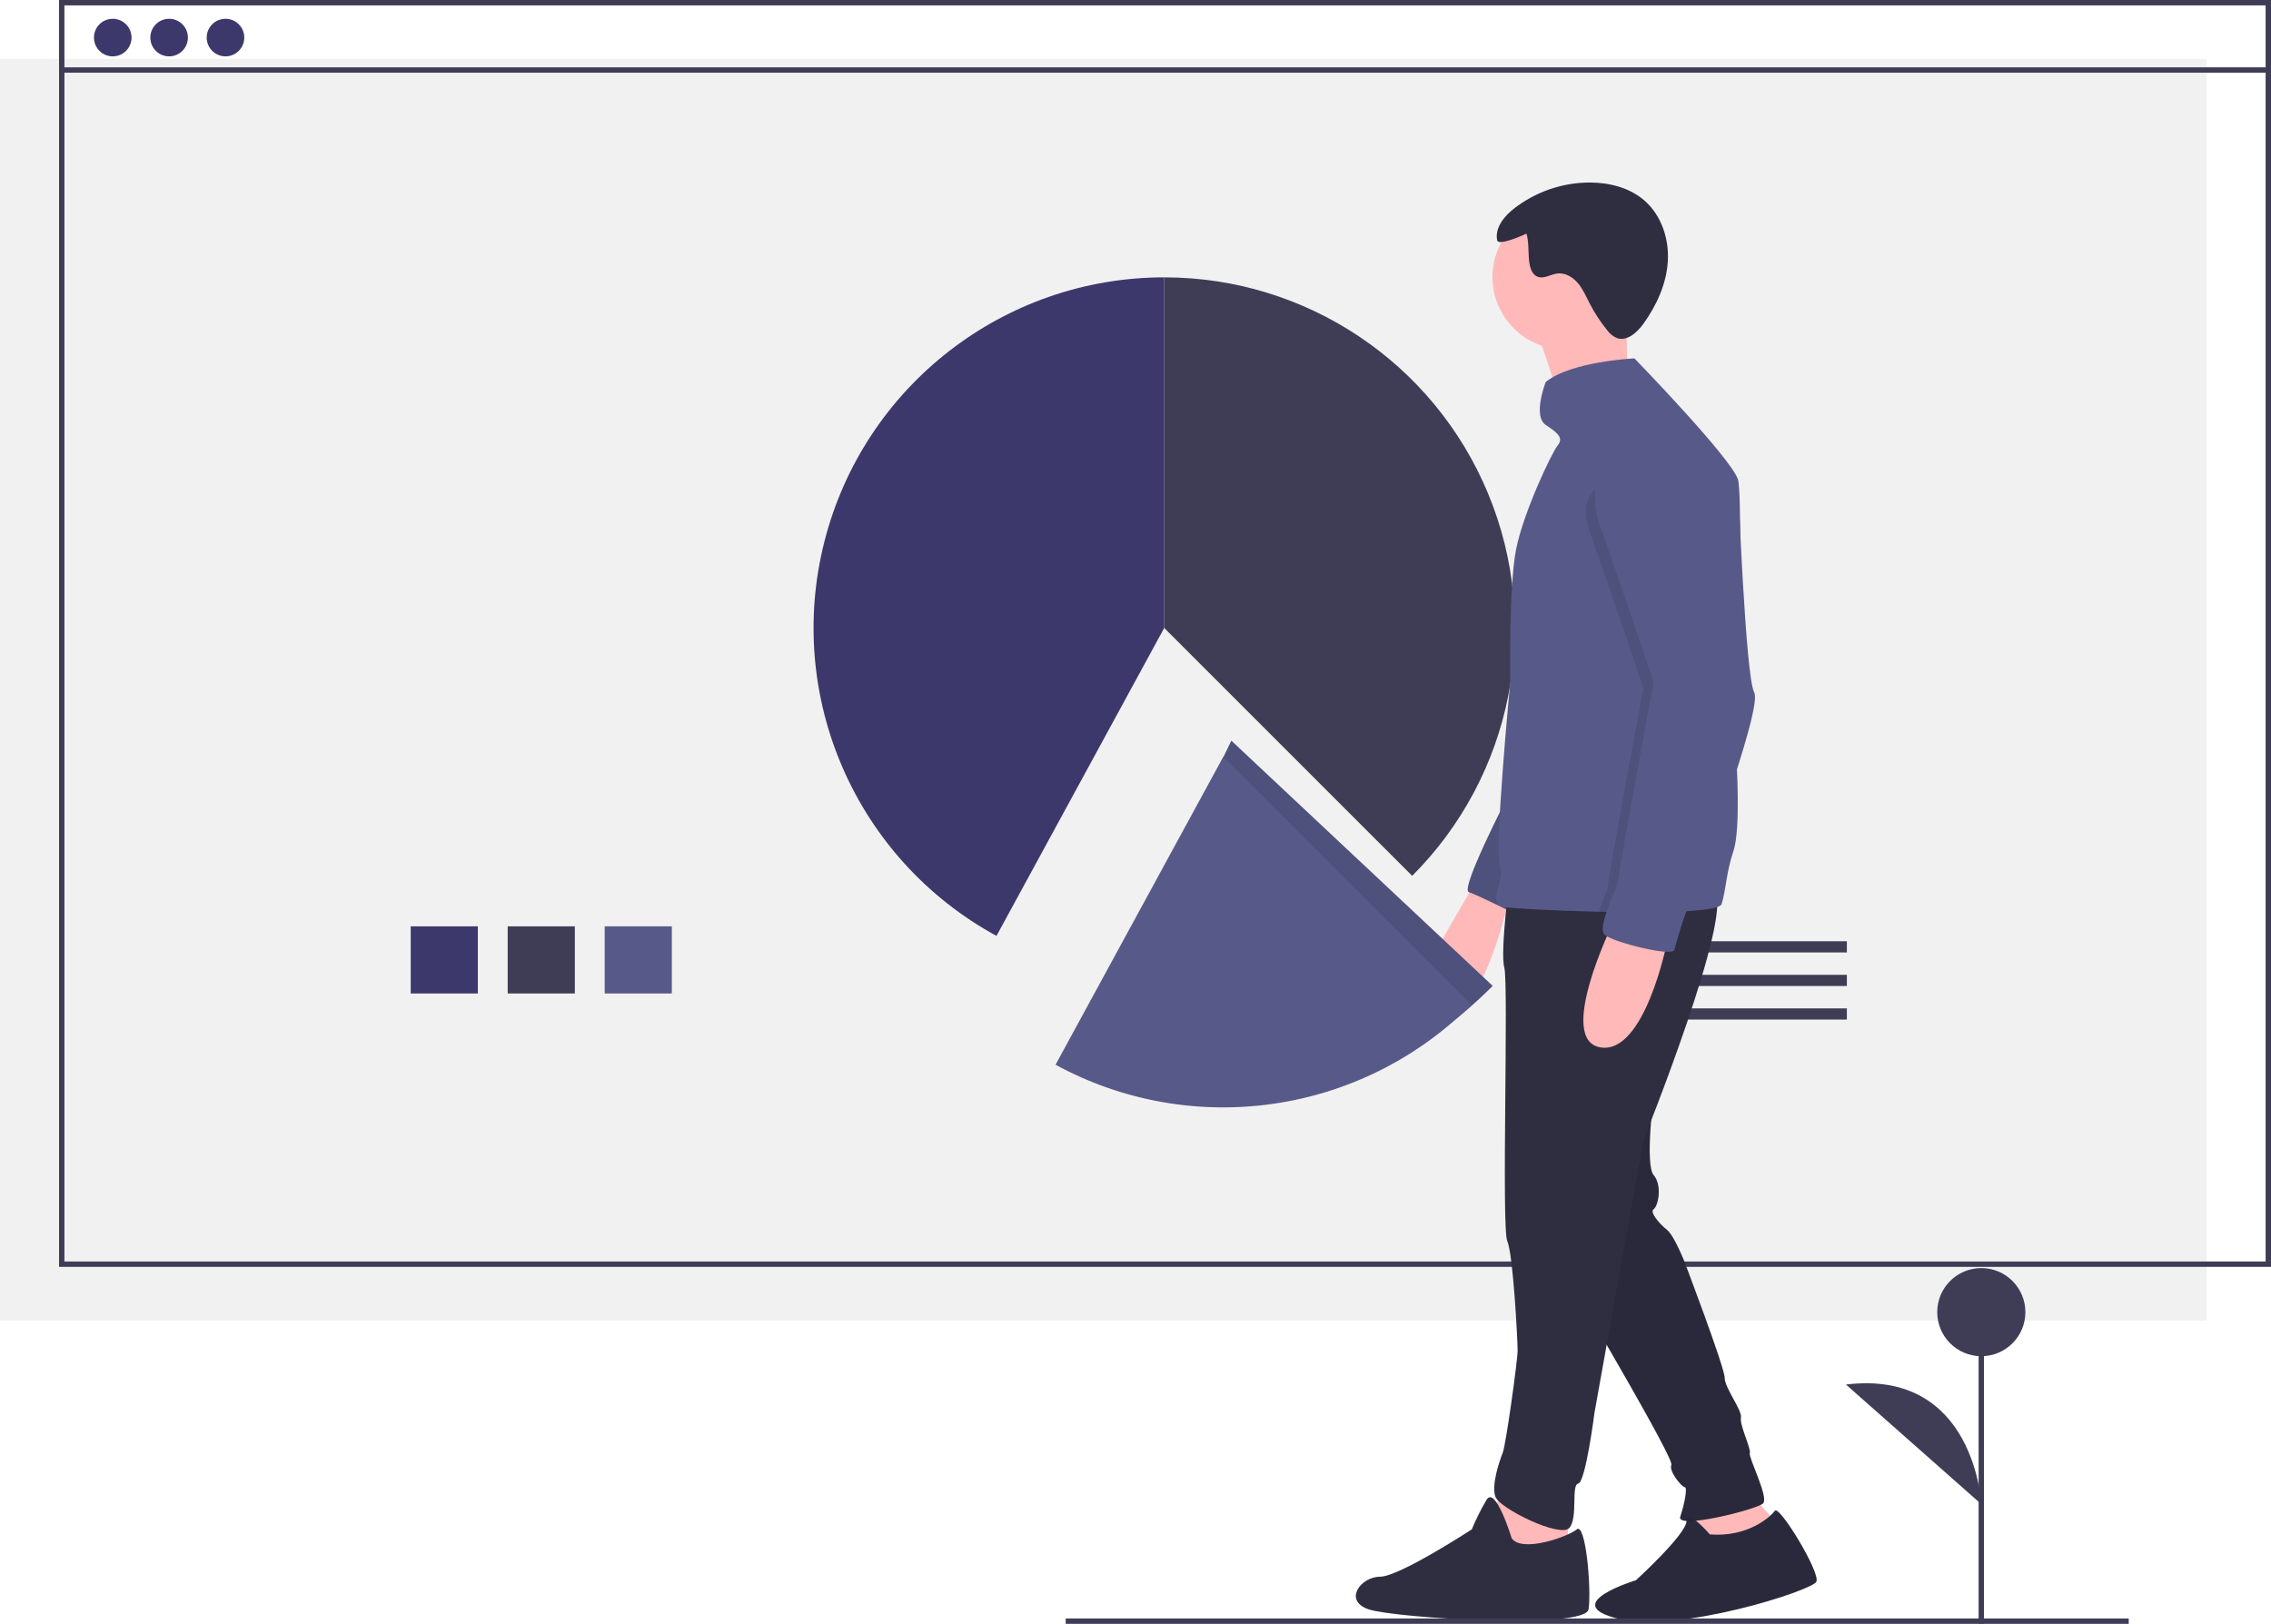
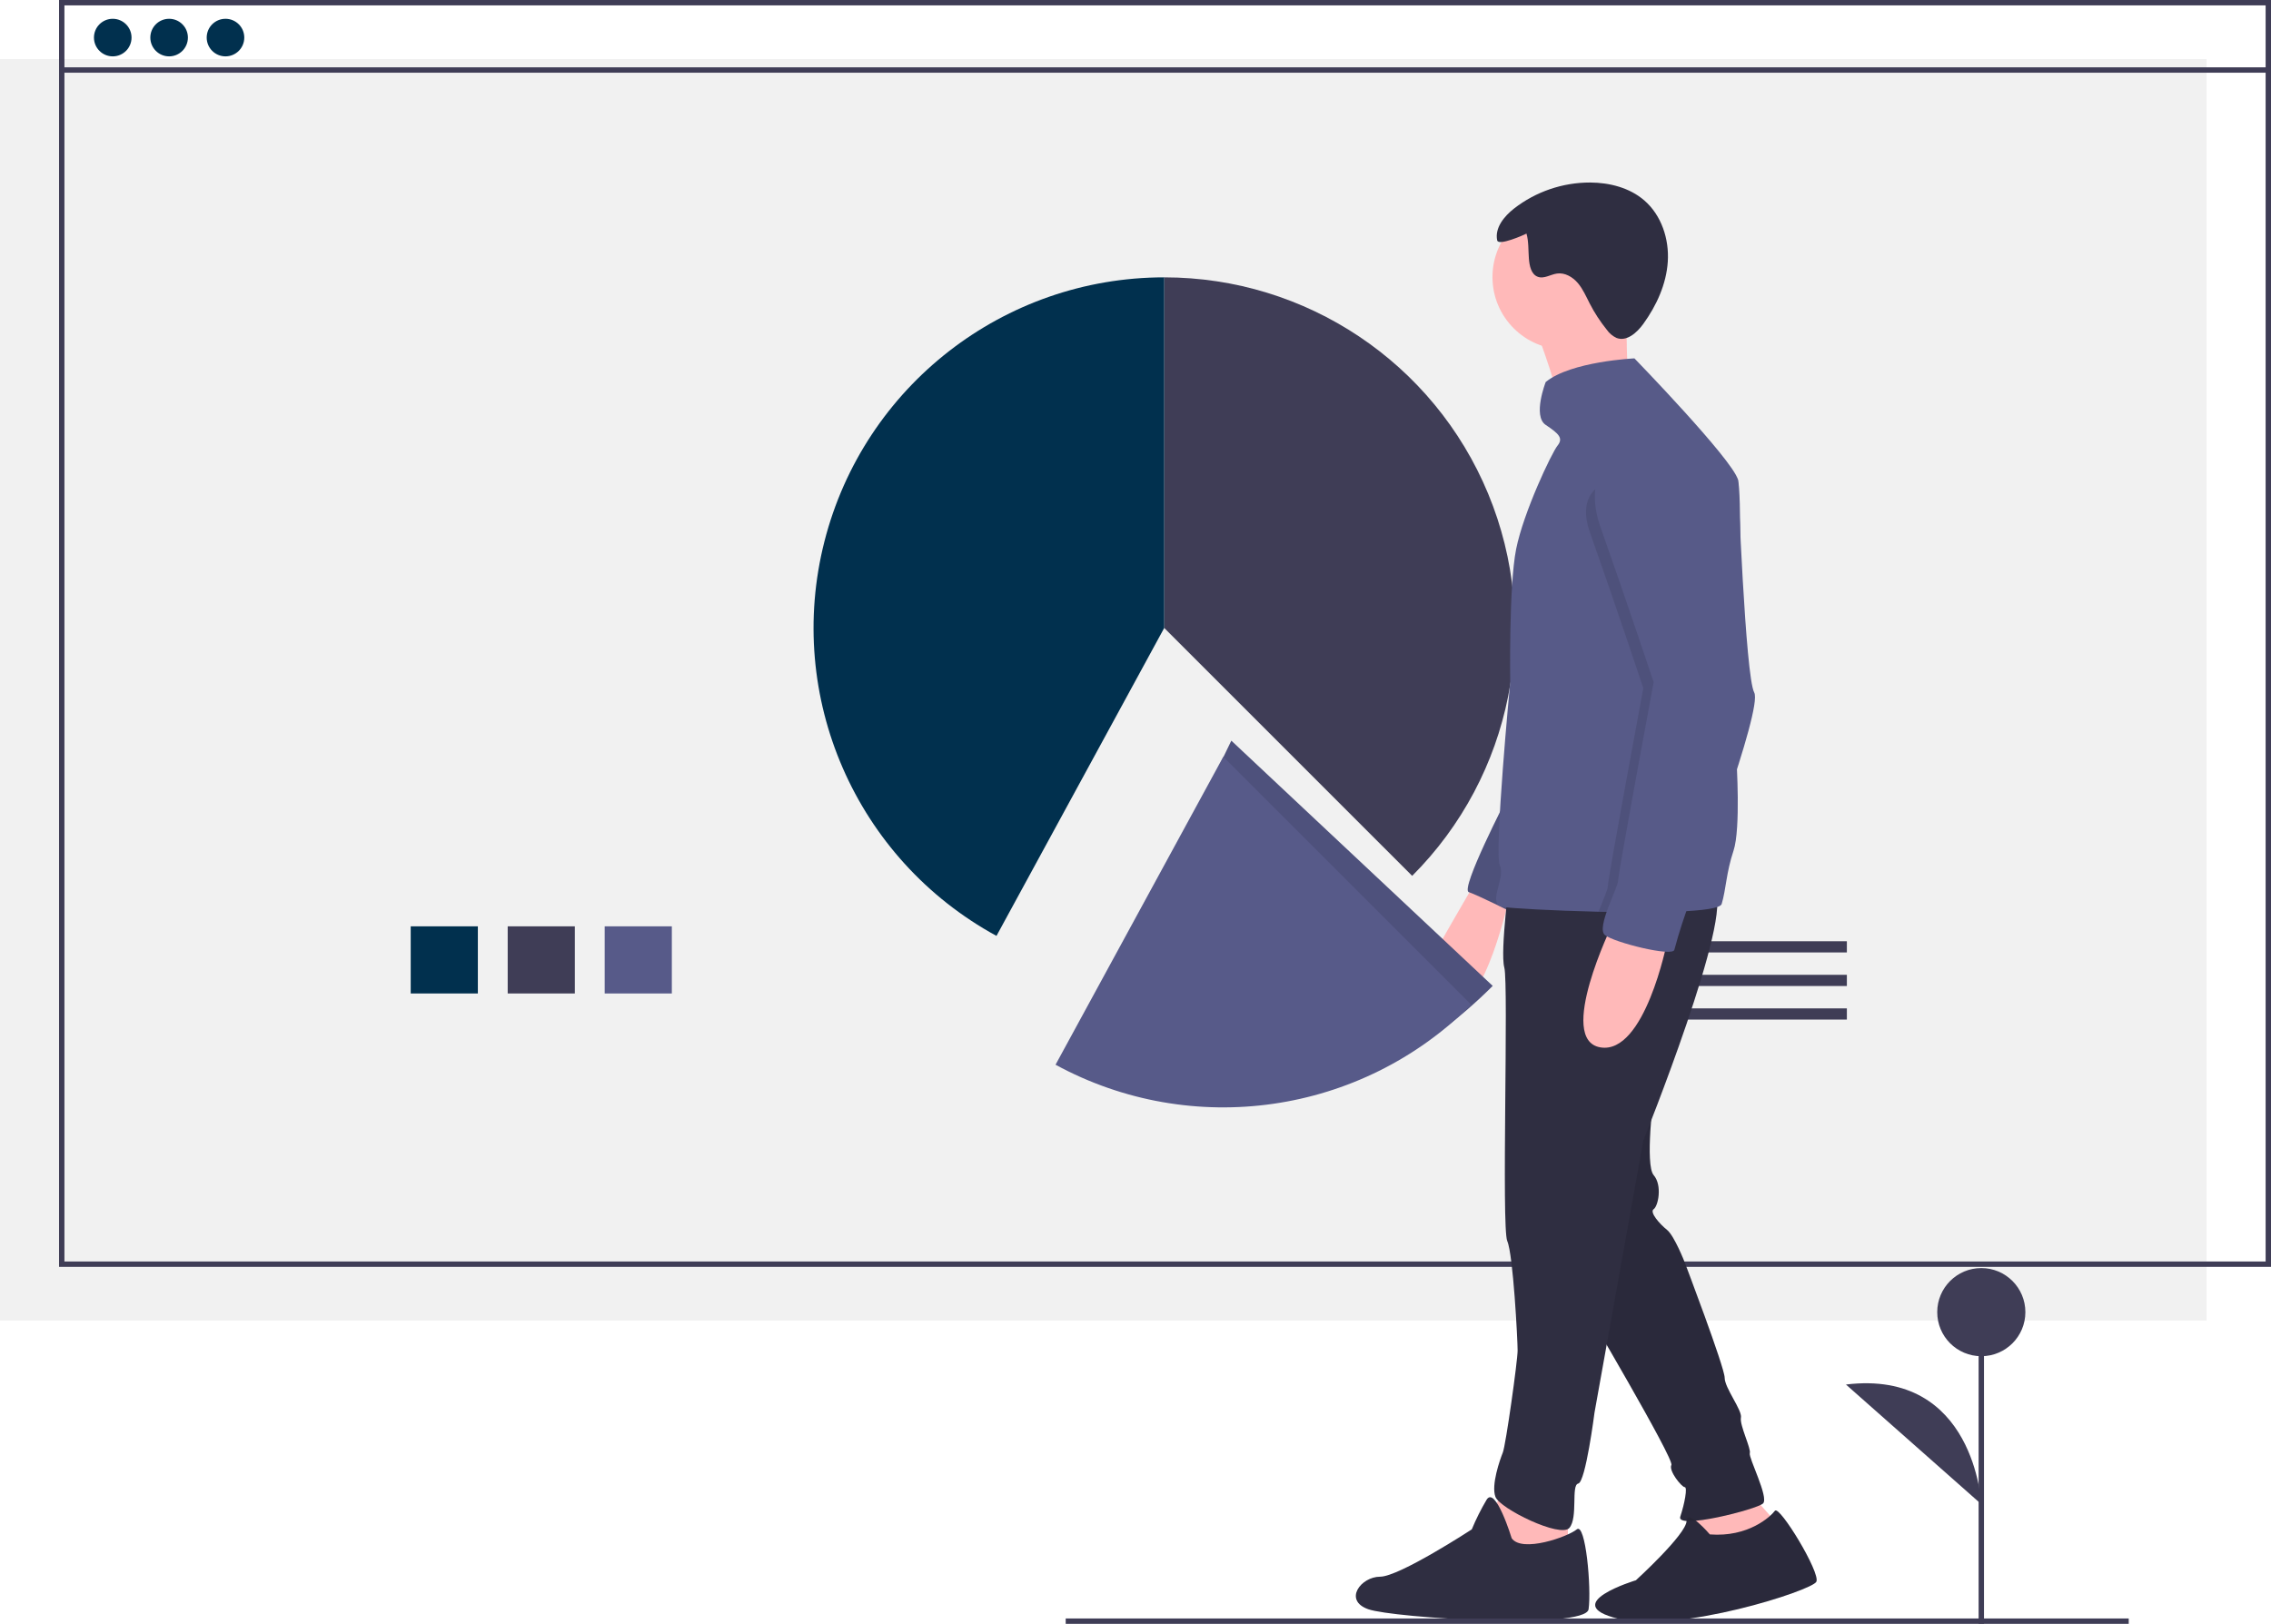
<svg xmlns="http://www.w3.org/2000/svg" id="a98b94c8-3ab5-4721-96c2-a749f3d38b5b" data-name="Layer 1" width="846" height="605" viewBox="0 0 846 605">
  <rect y="22" width="822" height="470" fill="#f1f1f1" />
  <rect x="23" y="1" width="822" height="470" fill="none" stroke="#3f3d56" stroke-miterlimit="10" stroke-width="2" />
  <line x1="23" y1="26.087" x2="845" y2="26.087" fill="none" stroke="#3f3d56" stroke-miterlimit="10" stroke-width="2" />
-   <circle cx="42" cy="14" r="7" fill="#3d386b" />
-   <circle cx="63" cy="14" r="7" fill="#3d386b" />
-   <circle cx="84" cy="14" r="7" fill="#3d386b" />
+   <circle cx="42" cy="14" r="7" fill="#01304E" />
+   <circle cx="63" cy="14" r="7" fill="#01304E" />
+   <circle cx="84" cy="14" r="7" fill="#01304E" />
  <path d="M703.566,473.341a130.623,130.623,0,0,0-92.365-222.988V380.977Z" transform="translate(-177.5 -147.0199)" fill="#3f3d56" />
-   <path d="M611.201,250.353a130.639,130.639,0,0,0-62.488,245.355l62.488-114.732Z" transform="translate(-177.5 -147.0199)" fill="#3d386b" />
-   <rect x="153" y="345.126" width="25.013" height="25.013" fill="#3d386b" />
+   <path d="M611.201,250.353a130.639,130.639,0,0,0-62.488,245.355l62.488-114.732Z" transform="translate(-177.5 -147.0199)" fill="#01304E" />
+   <rect x="153" y="345.126" width="25.013" height="25.013" fill="#01304E" />
  <rect x="189.13" y="345.126" width="25.013" height="25.013" fill="#3f3d56" />
  <rect x="225.26" y="345.126" width="25.013" height="25.013" fill="#575a89" />
  <rect x="585.169" y="350.684" width="102.831" height="4.169" fill="#3f3d56" />
  <rect x="585.169" y="363.191" width="102.831" height="4.169" fill="#3f3d56" />
  <rect x="585.169" y="375.697" width="102.831" height="4.169" fill="#3f3d56" />
  <polygon points="630.349 561.222 632.002 574.994 641.367 579.401 651.833 576.096 658.994 579.401 661.198 566.731 648.528 552.408 630.349 561.222" fill="#ffb9b9" />
  <path d="M814.46,718.709s-8.541-9.957-8.677-4.978-18.866,22.055-18.866,22.055-29.196,8.814-6.61,14.323,72.164-10.467,73.816-13.772-13.772-28.645-15.424-26.442S828.782,719.81,814.46,718.709Z" transform="translate(-177.5 -147.0199)" fill="#2f2e41" />
  <path d="M793.527,555.101s-3.305,25.891,0,29.747,1.653,11.568,0,12.67,2.203,5.509,4.958,7.712,6.61,12.119,6.61,12.119,14.873,39.112,14.873,42.968,6.61,12.119,6.06,14.873,3.856,11.568,3.305,13.221,7.161,16.526,4.958,18.73-32.501,9.916-30.849,4.958,2.754-11.017,1.653-11.017-6.06-6.06-4.958-8.263-33.052-60.045-33.052-60.045Z" transform="translate(-177.5 -147.0199)" fill="#2f2e41" />
  <path d="M814.46,718.709s-8.541-9.957-8.677-4.978-18.866,22.055-18.866,22.055-29.196,8.814-6.61,14.323,72.164-10.467,73.816-13.772-13.772-28.645-15.424-26.442S828.782,719.81,814.46,718.709Z" transform="translate(-177.5 -147.0199)" opacity="0.1" />
  <path d="M793.527,555.101s-3.305,25.891,0,29.747,1.653,11.568,0,12.67,2.203,5.509,4.958,7.712,6.61,12.119,6.61,12.119,14.873,39.112,14.873,42.968,6.61,12.119,6.06,14.873,3.856,11.568,3.305,13.221,7.161,16.526,4.958,18.73-32.501,9.916-30.849,4.958,2.754-11.017,1.653-11.017-6.06-6.06-4.958-8.263-33.052-60.045-33.052-60.045Z" transform="translate(-177.5 -147.0199)" opacity="0.1" />
  <polygon points="559.838 554.384 553.778 569.808 556.533 591.292 574.161 590.19 584.076 581.376 584.076 562.647 559.838 554.384" fill="#ffb9b9" />
  <path d="M740.643,720.133s-6.06-19.831-9.365-14.323a87.161,87.161,0,0,0-5.509,11.017s-26.993,17.628-34.154,17.628-13.772,8.814-4.407,12.119,80.978,7.712,82.079,0-1.102-32.501-4.407-29.747S744.499,725.642,740.643,720.133Z" transform="translate(-177.5 -147.0199)" fill="#2f2e41" />
  <path d="M726.871,476.098s-11.568,19.831-12.67,22.035-7.161,16.526,4.407,22.035,21.484-40.213,21.484-40.213Z" transform="translate(-177.5 -147.0199)" fill="#ffb9b9" />
  <path d="M738.991,444.148s-17.628,34.154-14.323,35.256,16.526,7.712,16.526,7.712l6.06-34.705Z" transform="translate(-177.5 -147.0199)" fill="#575a88" />
  <path d="M738.991,444.148s-17.628,34.154-14.323,35.256,16.526,7.712,16.526,7.712l6.06-34.705Z" transform="translate(-177.5 -147.0199)" opacity="0.1" />
  <path d="M740.092,472.793s-3.856,28.645-2.203,34.705-1.102,96.953,1.102,101.911,3.856,36.908,3.856,40.764-4.407,35.256-5.509,38.01-4.407,12.119-2.754,16.526S758.822,720.133,762.127,716.277s.551-15.975,3.305-16.526,6.06-26.442,6.06-26.442l18.179-101.36s34.154-84.834,26.442-93.097S740.092,472.793,740.092,472.793Z" transform="translate(-177.5 -147.0199)" fill="#2f2e41" />
  <circle cx="582.974" cy="103.222" r="26.993" fill="#ffb9b9" />
  <path d="M750.559,272.277s8.814,23.136,7.712,28.094,25.891-8.814,25.891-8.814-1.653-26.993,0-34.154S750.559,272.277,750.559,272.277Z" transform="translate(-177.5 -147.0199)" fill="#ffb9b9" />
  <path d="M824.573,423c-.121,4.622-.198,7.376-.198,7.376s1.653,25.34-1.102,33.603-2.754,14.323-4.407,19.831c-.485,1.603-7.079,2.462-16.339,2.842-8.494.347-19.231.297-29.538.061-17.066-.397-32.975-1.311-35.652-1.801-6.06-1.102,1.102-10.466-1.102-15.424S740.092,401.18,740.092,401.18s-.551-35.806,2.203-49.578,13.221-35.806,15.424-38.561.551-4.407-4.407-7.712,0-15.975,0-15.975c9.365-7.712,33.052-8.814,33.052-8.814s36.357,37.459,38.561,45.171c1.333,4.66.854,41.888.27,70.632C824.97,407.157,824.733,416.775,824.573,423Z" transform="translate(-177.5 -147.0199)" fill="#575a88" />
  <path d="M778.102,491.523s-20.933,42.968-4.407,45.722,24.789-39.112,24.789-39.112Z" transform="translate(-177.5 -147.0199)" fill="#ffb9b9" />
  <path d="M735.235,236.56c-.955-4.63,2.584-8.957,6.31-11.865a46.112,46.112,0,0,1,28.369-9.674c7.224.039,14.68,1.95,20.14,6.681,6.369,5.517,9.274,14.365,8.739,22.775s-4.192,16.385-9.125,23.216c-2.368,3.279-6.17,6.673-9.953,5.244a9.251,9.251,0,0,1-3.682-3.11,57.103,57.103,0,0,1-6.311-9.699c-1.354-2.631-2.527-5.404-4.446-7.657s-4.803-3.947-7.735-3.542c-2.421.334-4.797,2.039-7.106,1.238-2.569-.891-3.19-4.176-3.395-6.888-.224-2.972-.065-6.415-.891-9.226C745.248,234.534,735.679,238.778,735.235,236.56Z" transform="translate(-177.5 -147.0199)" fill="#2f2e41" />
  <path d="M824.573,423c-6.17,22.25-20.321,59.747-21.131,61.361-.204.413-.523,1.223-.914,2.292-8.494.347-19.231.297-29.538.061,1.598-4.176,3.459-8.208,3.459-9.513,0-2.754,13.221-73.816,13.221-73.816S779.204,371.984,769.839,345.542s27.819-21.208,27.819-21.208C817.489,319.376,821.07,327.914,821.07,327.914s1.746,46.438,4.126,68.429c.612,5.635,1.262,9.662,1.934,10.896C828.011,408.854,826.821,414.924,824.573,423Z" transform="translate(-177.5 -147.0199)" opacity="0.1" />
  <path d="M789.67,306.431s-25.34,10.466-15.975,36.908S793.527,401.18,793.527,401.18,780.306,472.242,780.306,474.996s-8.263,17.628-4.958,20.382,25.34,8.263,25.891,5.509a186.304,186.304,0,0,1,6.06-18.73c1.102-2.203,26.993-71.062,23.687-77.122s-6.06-79.325-6.06-79.325S809.502,301.473,789.67,306.431Z" transform="translate(-177.5 -147.0199)" fill="#575a88" />
  <path d="M733.566,514.341,636.201,422.977l-57.488,118.732a130.035,130.035,0,0,0,62.488,15.891C677.272,557.6,709.928,537.98,733.566,514.341Z" transform="translate(-177.5 -147.0199)" fill="#575a89" />
  <path d="M733.566,514.341,636.201,422.977l-57.488,118.732a130.035,130.035,0,0,0,62.488,15.891C677.272,557.6,709.928,537.98,733.566,514.341Z" transform="translate(-177.5 -147.0199)" opacity="0.1" />
  <path d="M725.566,521.341,633.201,428.977l-62.488,114.732A130.692,130.692,0,0,0,725.566,521.341Z" transform="translate(-177.5 -147.0199)" fill="#575a89" />
  <line x1="397" y1="604" x2="793" y2="604" fill="none" stroke="#3f3d56" stroke-miterlimit="10" stroke-width="2" />
  <line x1="738.082" y1="604.96" x2="738.082" y2="488.867" fill="#3f3d56" stroke="#3f3d56" stroke-miterlimit="10" stroke-width="2" />
  <circle cx="738.082" cy="488.867" r="16.417" fill="#3f3d56" />
  <path d="M915.582,707.437s-2.345-50.443-50.424-44.58" transform="translate(-177.5 -147.0199)" fill="#3f3d56" />
</svg>
